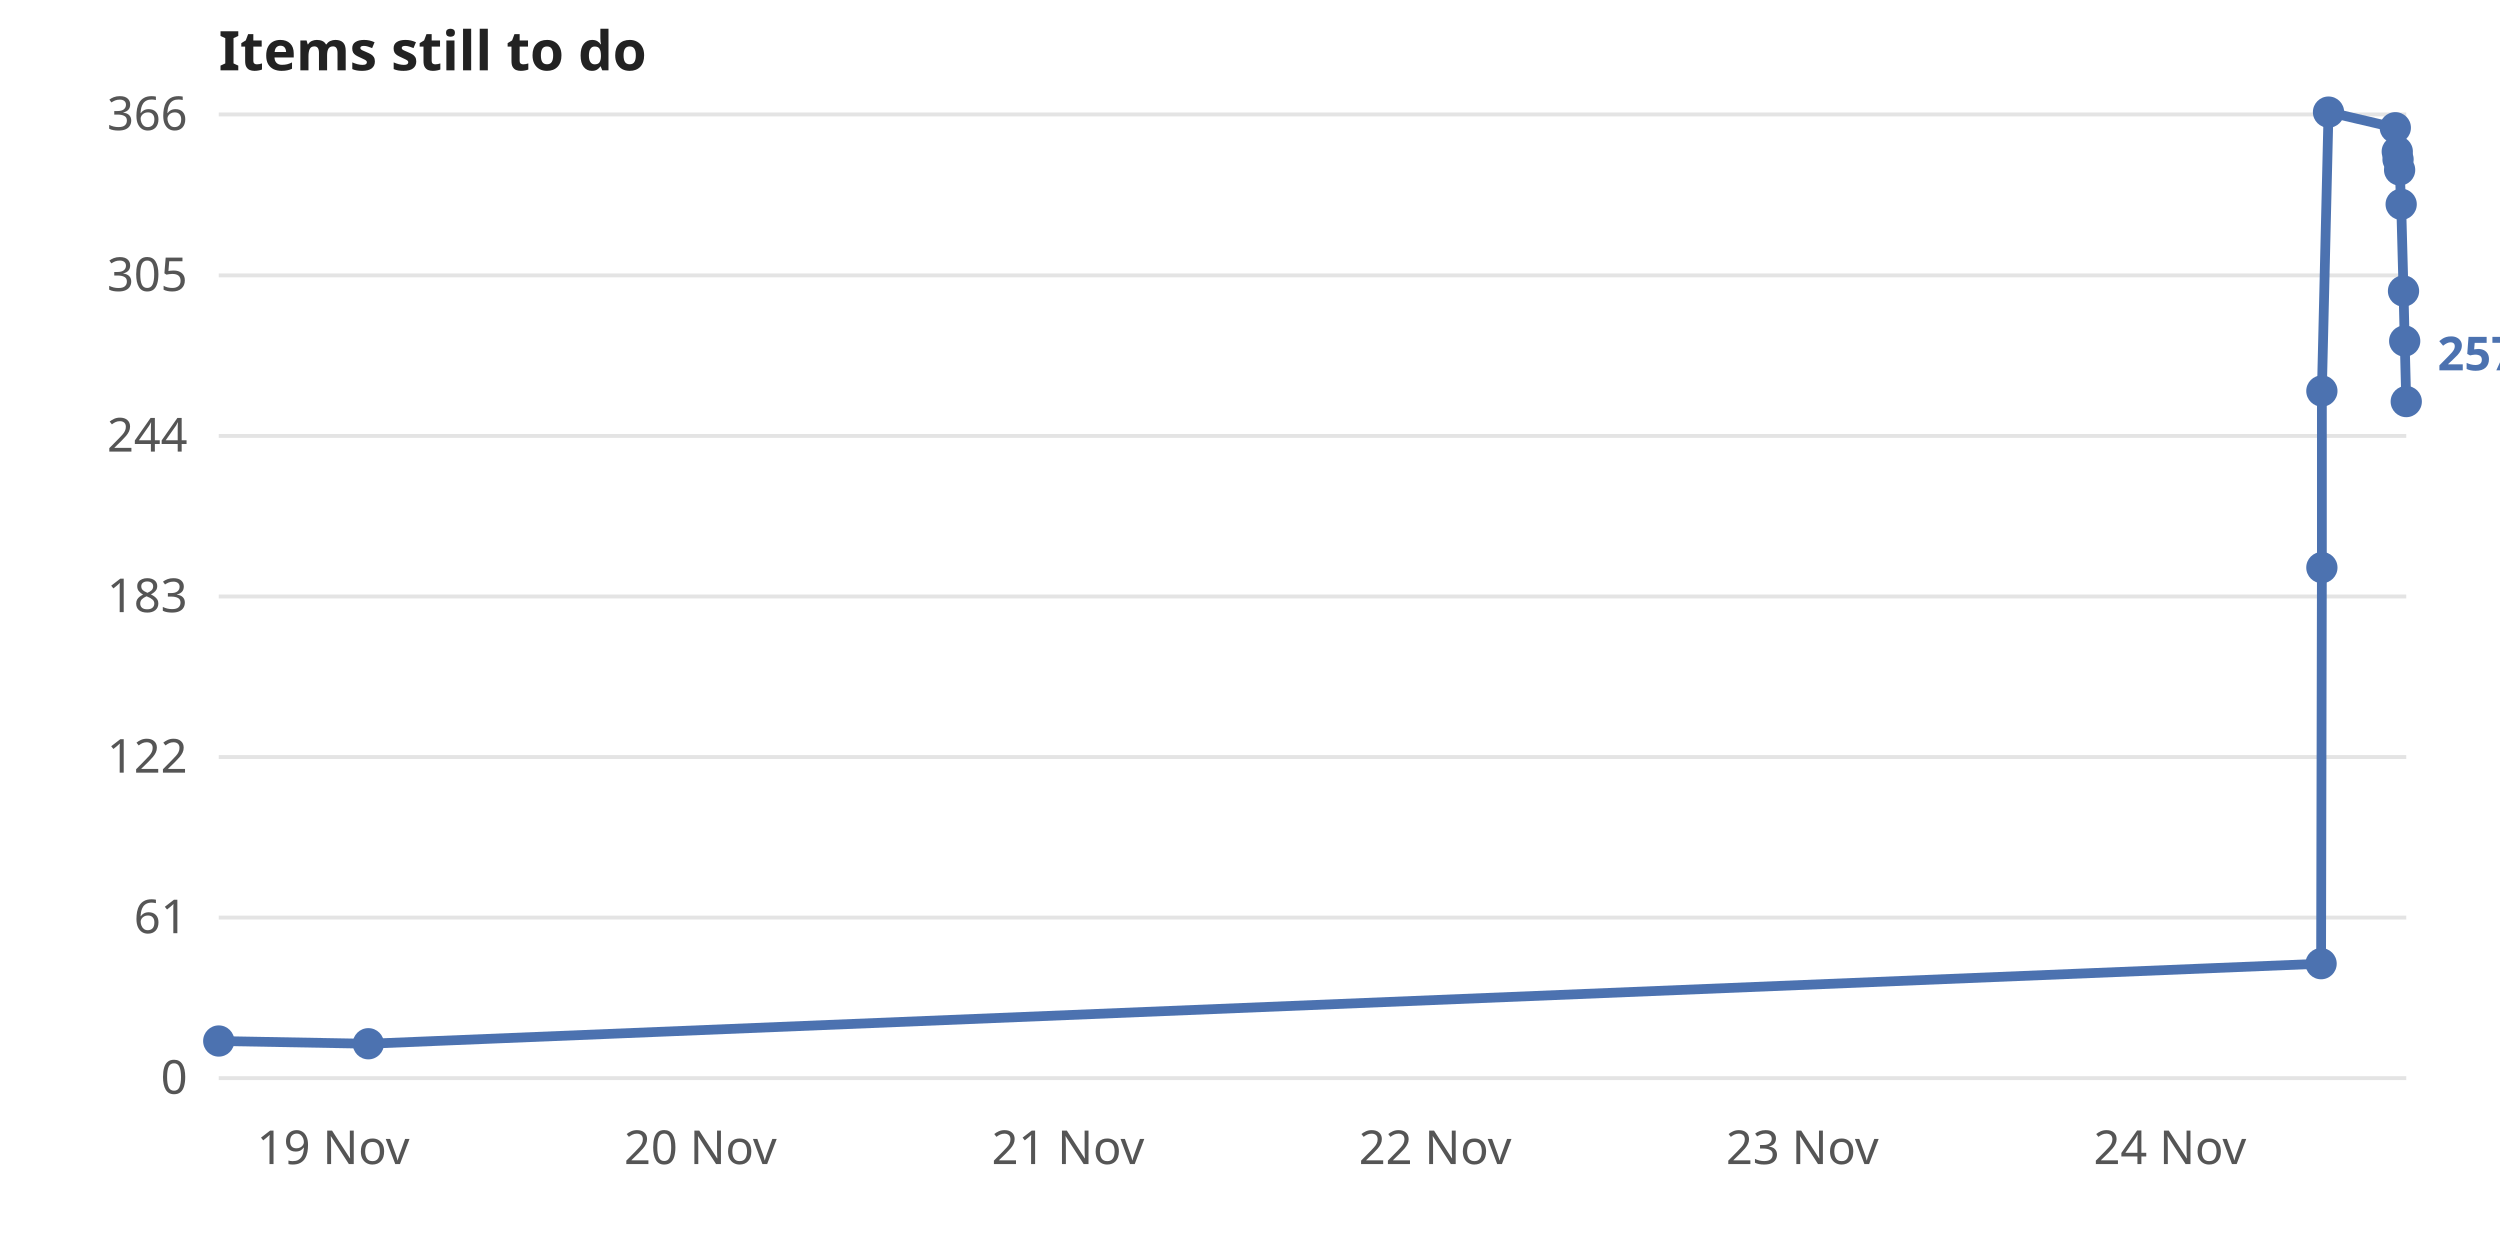
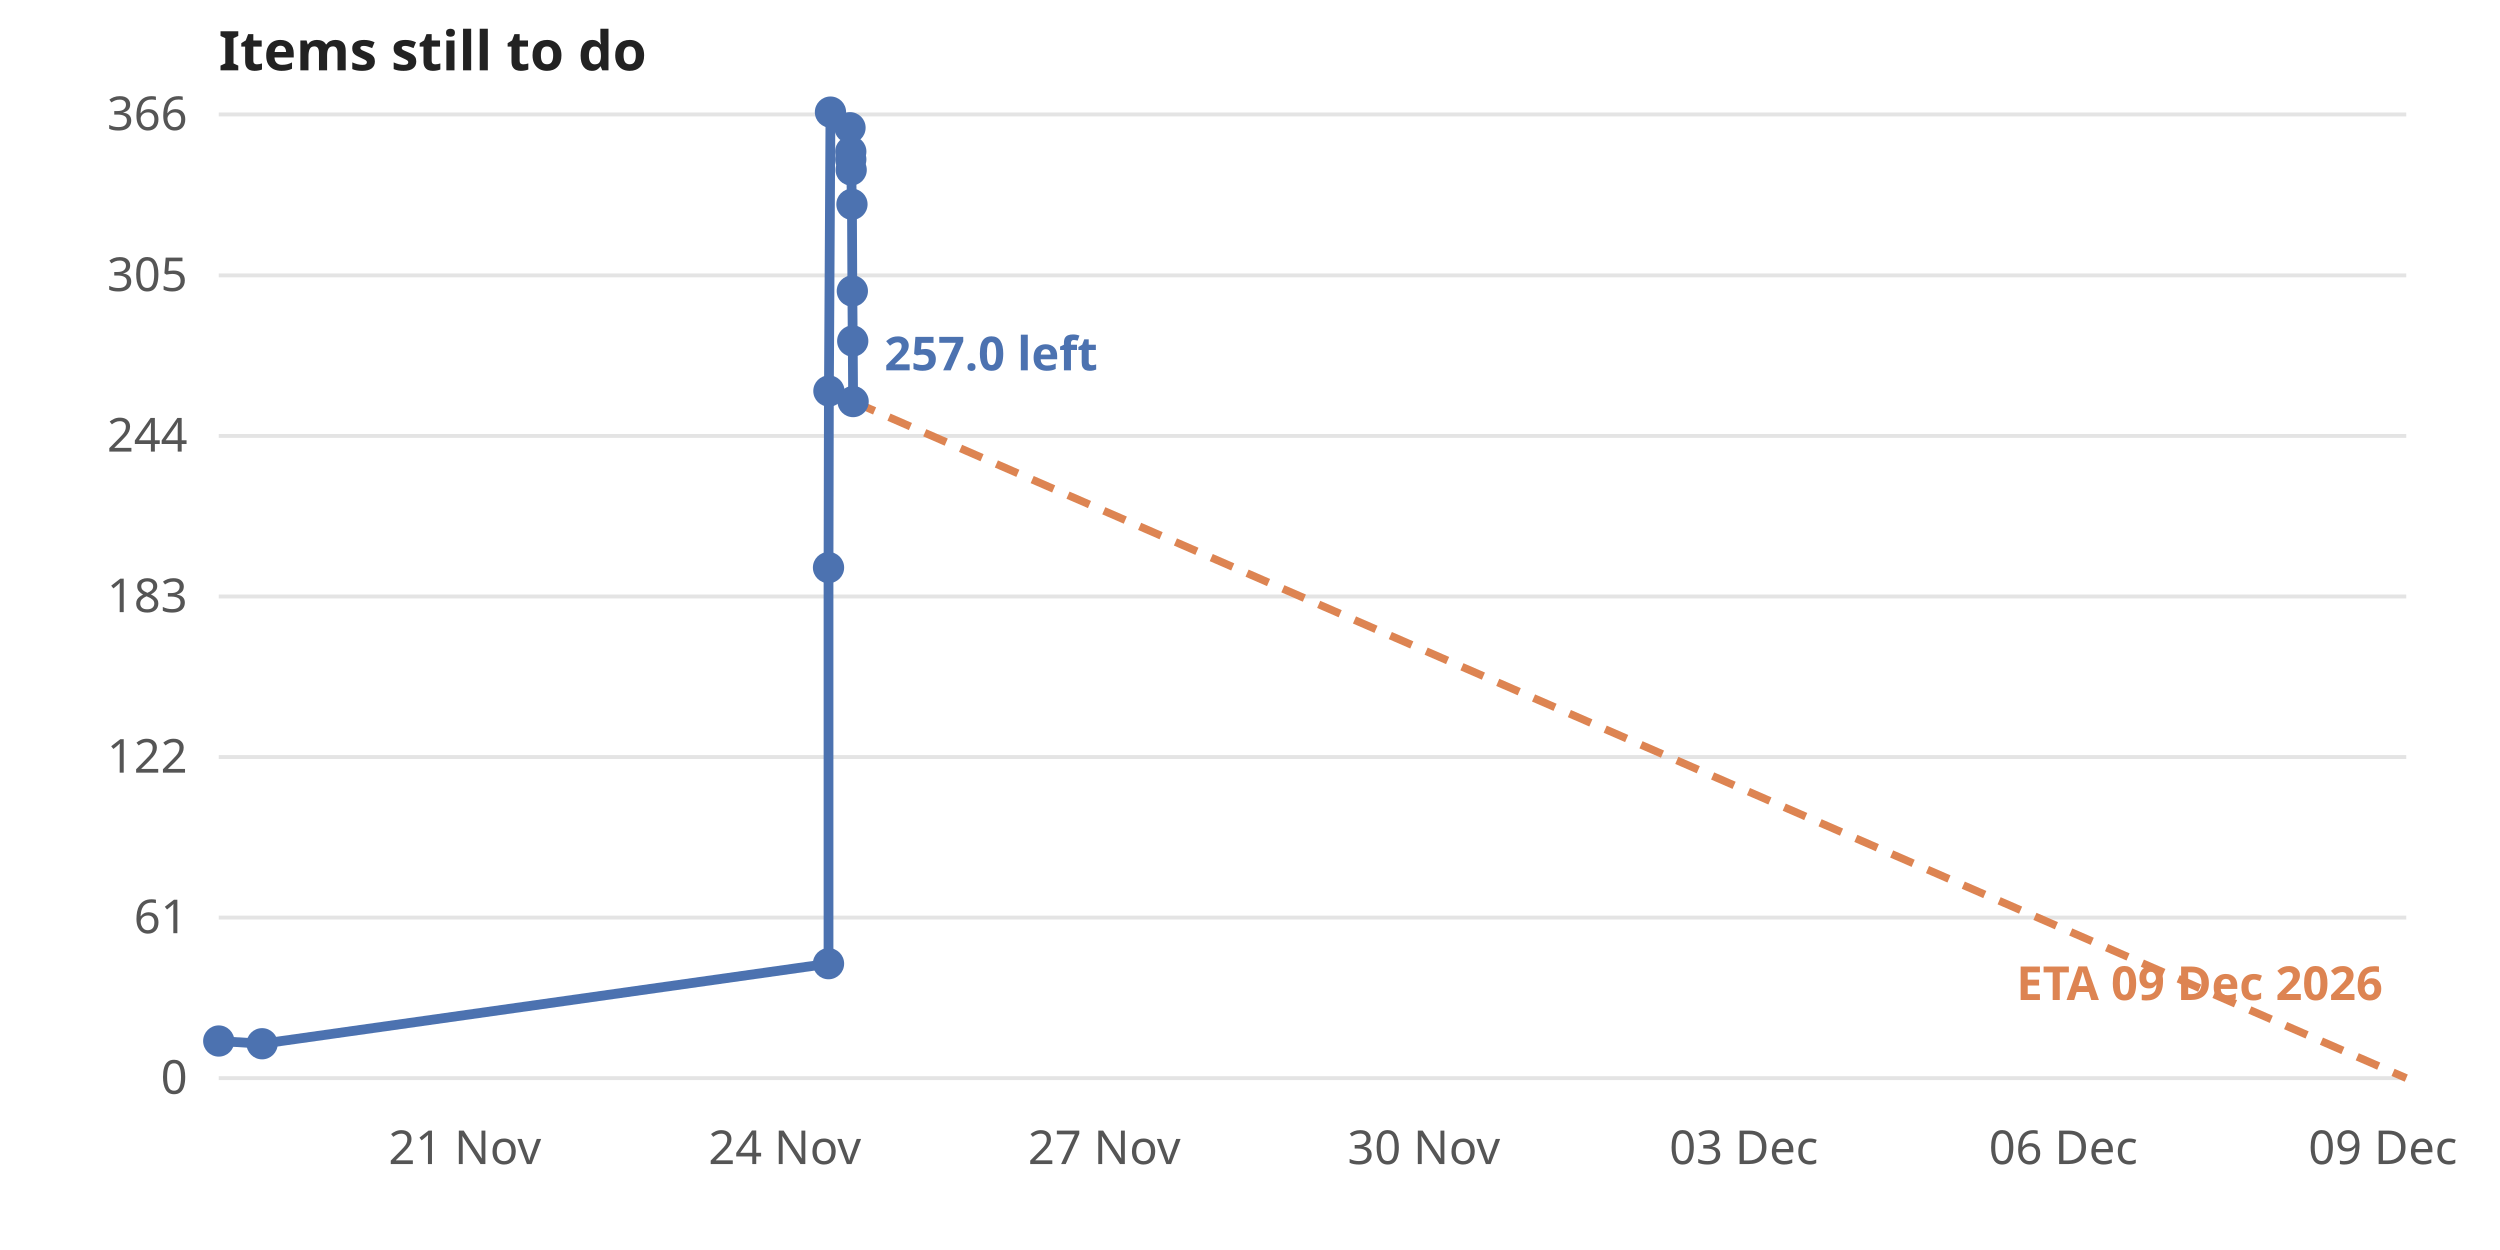
<svg xmlns="http://www.w3.org/2000/svg" viewBox="0 0 640 320" font-family="sans-serif" font-size="12">
  <rect width="640" height="320" fill="#ffffff" />
  <text x="56" y="18" font-size="14" font-weight="bold" fill="#222">Items still to do</text>
  <line x1="56" x2="616" y1="276.0" y2="276.0" stroke="#e4e4e4" />
  <text x="48" y="280.0" text-anchor="end" fill="#555">0</text>
  <line x1="56" x2="616" y1="234.9" y2="234.9" stroke="#e4e4e4" />
  <text x="48" y="238.9" text-anchor="end" fill="#555">61</text>
  <line x1="56" x2="616" y1="193.8" y2="193.8" stroke="#e4e4e4" />
  <text x="48" y="197.8" text-anchor="end" fill="#555">122</text>
  <line x1="56" x2="616" y1="152.7" y2="152.7" stroke="#e4e4e4" />
  <text x="48" y="156.7" text-anchor="end" fill="#555">183</text>
  <line x1="56" x2="616" y1="111.6" y2="111.6" stroke="#e4e4e4" />
  <text x="48" y="115.6" text-anchor="end" fill="#555">244</text>
  <line x1="56" x2="616" y1="70.5" y2="70.5" stroke="#e4e4e4" />
  <text x="48" y="74.5" text-anchor="end" fill="#555">305</text>
  <line x1="56" x2="616" y1="29.3" y2="29.3" stroke="#e4e4e4" />
  <text x="48" y="33.3" text-anchor="end" fill="#555">366</text>
-   <text x="85.3" y="298" text-anchor="middle" fill="#555">19 Nov</text>
-   <text x="179.3" y="298" text-anchor="middle" fill="#555">20 Nov</text>
-   <text x="273.4" y="298" text-anchor="middle" fill="#555">21 Nov</text>
-   <text x="367.4" y="298" text-anchor="middle" fill="#555">22 Nov</text>
-   <text x="461.4" y="298" text-anchor="middle" fill="#555">23 Nov</text>
-   <text x="555.5" y="298" text-anchor="middle" fill="#555">24 Nov</text>
-   <polyline points="56.0,266.5 94.3,267.2 594.2,246.7 594.4,145.3 594.4,100.1 596.1,28.7 613.2,32.7 613.7,38.8 613.9,40.8 614.3,43.5 614.7,52.3 615.3,74.5 615.6,87.3 616.0,102.8 616.0,102.8" fill="none" stroke="#4c72b0" stroke-width="2.5" />
+   <text x="119.0" y="298" text-anchor="middle" fill="#555">21 Nov</text>
+   <text x="200.9" y="298" text-anchor="middle" fill="#555">24 Nov</text>
+   <text x="282.7" y="298" text-anchor="middle" fill="#555">27 Nov</text>
+   <text x="364.5" y="298" text-anchor="middle" fill="#555">30 Nov</text>
+   <text x="446.4" y="298" text-anchor="middle" fill="#555">03 Dec</text>
+   <text x="528.2" y="298" text-anchor="middle" fill="#555">06 Dec</text>
+   <text x="610.0" y="298" text-anchor="middle" fill="#555">09 Dec</text>
+   <line x1="218.4" y1="102.8" x2="616.0" y2="276.0" stroke="#dd8452" stroke-width="2" stroke-dasharray="6 4" />
+   <text x="610.0" y="256.0" text-anchor="end" fill="#dd8452" font-weight="bold">ETA 09 Dec 2026</text>
+   <polyline points="56.0,266.5 67.1,267.2 212.1,246.7 212.1,145.3 212.2,100.1 212.6,28.7 217.6,32.7 217.8,38.8 217.8,40.8 217.9,43.5 218.1,52.3 218.2,74.5 218.3,87.3 218.4,102.8 218.4,102.8" fill="none" stroke="#4c72b0" stroke-width="2.5" />
  <circle cx="56.0" cy="266.5" r="4" fill="#4c72b0" />
-   <circle cx="94.3" cy="267.2" r="4" fill="#4c72b0" />
-   <circle cx="594.2" cy="246.7" r="4" fill="#4c72b0" />
-   <circle cx="594.4" cy="145.3" r="4" fill="#4c72b0" />
-   <circle cx="594.4" cy="100.1" r="4" fill="#4c72b0" />
-   <circle cx="596.1" cy="28.7" r="4" fill="#4c72b0" />
-   <circle cx="613.2" cy="32.7" r="4" fill="#4c72b0" />
-   <circle cx="613.7" cy="38.8" r="4" fill="#4c72b0" />
-   <circle cx="613.9" cy="40.8" r="4" fill="#4c72b0" />
-   <circle cx="614.3" cy="43.5" r="4" fill="#4c72b0" />
-   <circle cx="614.7" cy="52.3" r="4" fill="#4c72b0" />
-   <circle cx="615.3" cy="74.5" r="4" fill="#4c72b0" />
-   <circle cx="615.6" cy="87.3" r="4" fill="#4c72b0" />
-   <circle cx="616.0" cy="102.8" r="4" fill="#4c72b0" />
-   <text x="624.0" y="94.8" fill="#4c72b0" font-weight="bold">257.0 left</text>
+   <circle cx="67.1" cy="267.2" r="4" fill="#4c72b0" />
+   <circle cx="212.1" cy="246.7" r="4" fill="#4c72b0" />
+   <circle cx="212.1" cy="145.3" r="4" fill="#4c72b0" />
+   <circle cx="212.2" cy="100.1" r="4" fill="#4c72b0" />
+   <circle cx="212.6" cy="28.7" r="4" fill="#4c72b0" />
+   <circle cx="217.6" cy="32.7" r="4" fill="#4c72b0" />
+   <circle cx="217.8" cy="38.8" r="4" fill="#4c72b0" />
+   <circle cx="217.8" cy="40.8" r="4" fill="#4c72b0" />
+   <circle cx="217.9" cy="43.5" r="4" fill="#4c72b0" />
+   <circle cx="218.1" cy="52.3" r="4" fill="#4c72b0" />
+   <circle cx="218.2" cy="74.5" r="4" fill="#4c72b0" />
+   <circle cx="218.3" cy="87.3" r="4" fill="#4c72b0" />
+   <circle cx="218.4" cy="102.8" r="4" fill="#4c72b0" />
+   <text x="226.4" y="94.8" fill="#4c72b0" font-weight="bold">257.0 left</text>
</svg>
